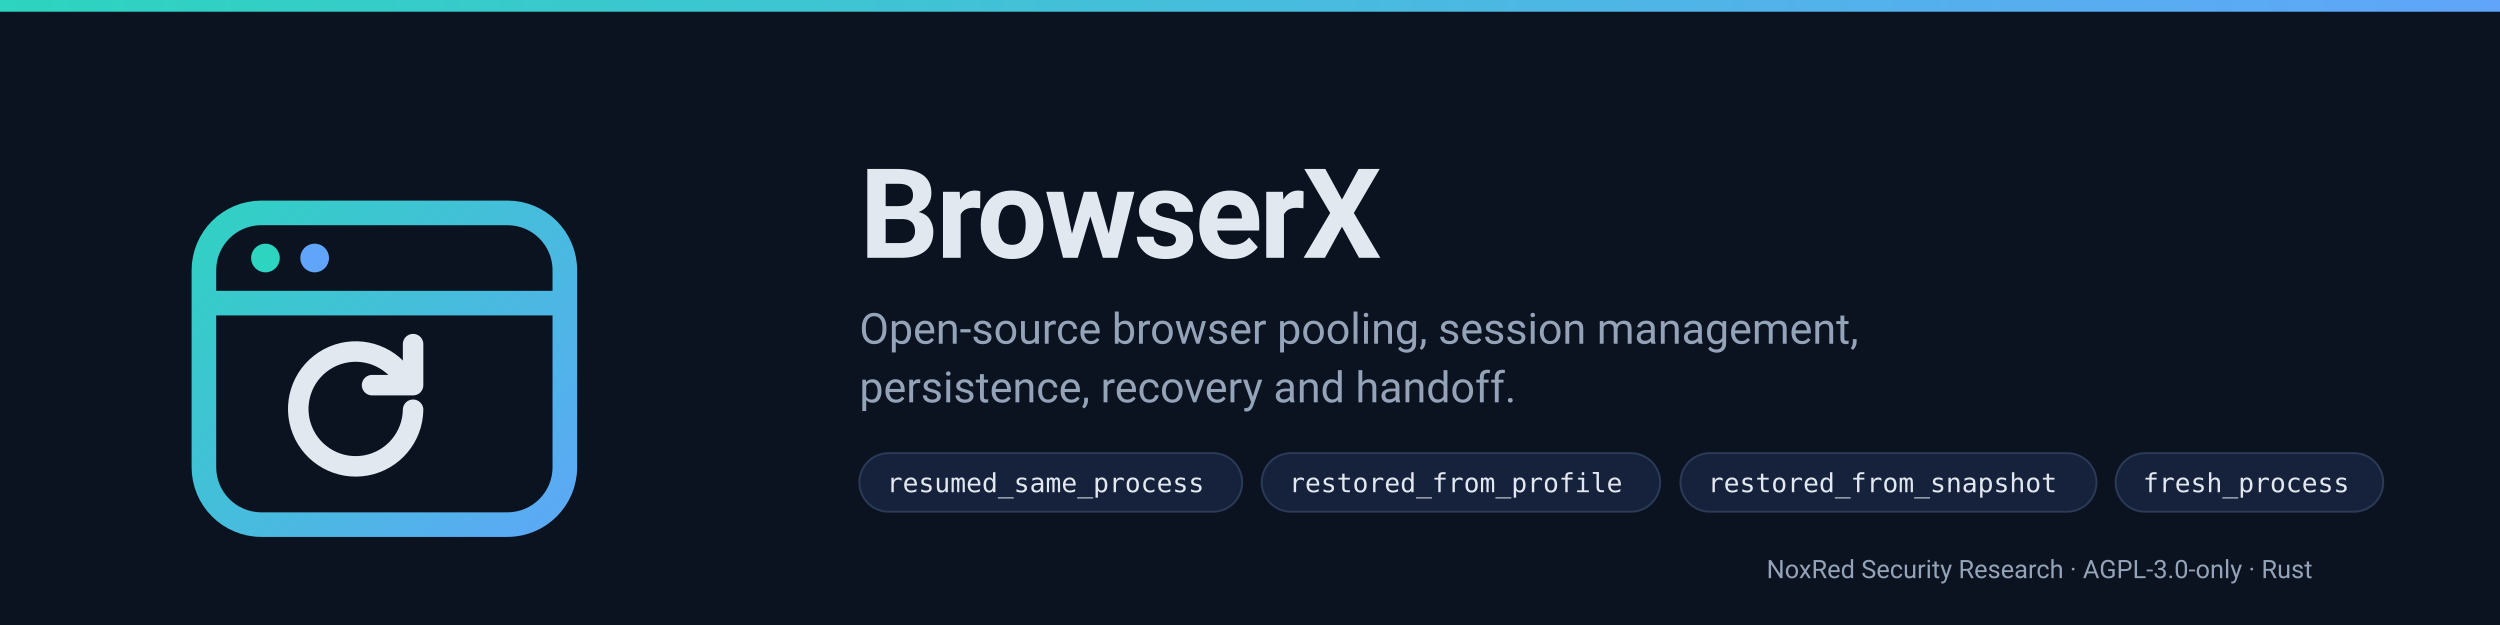
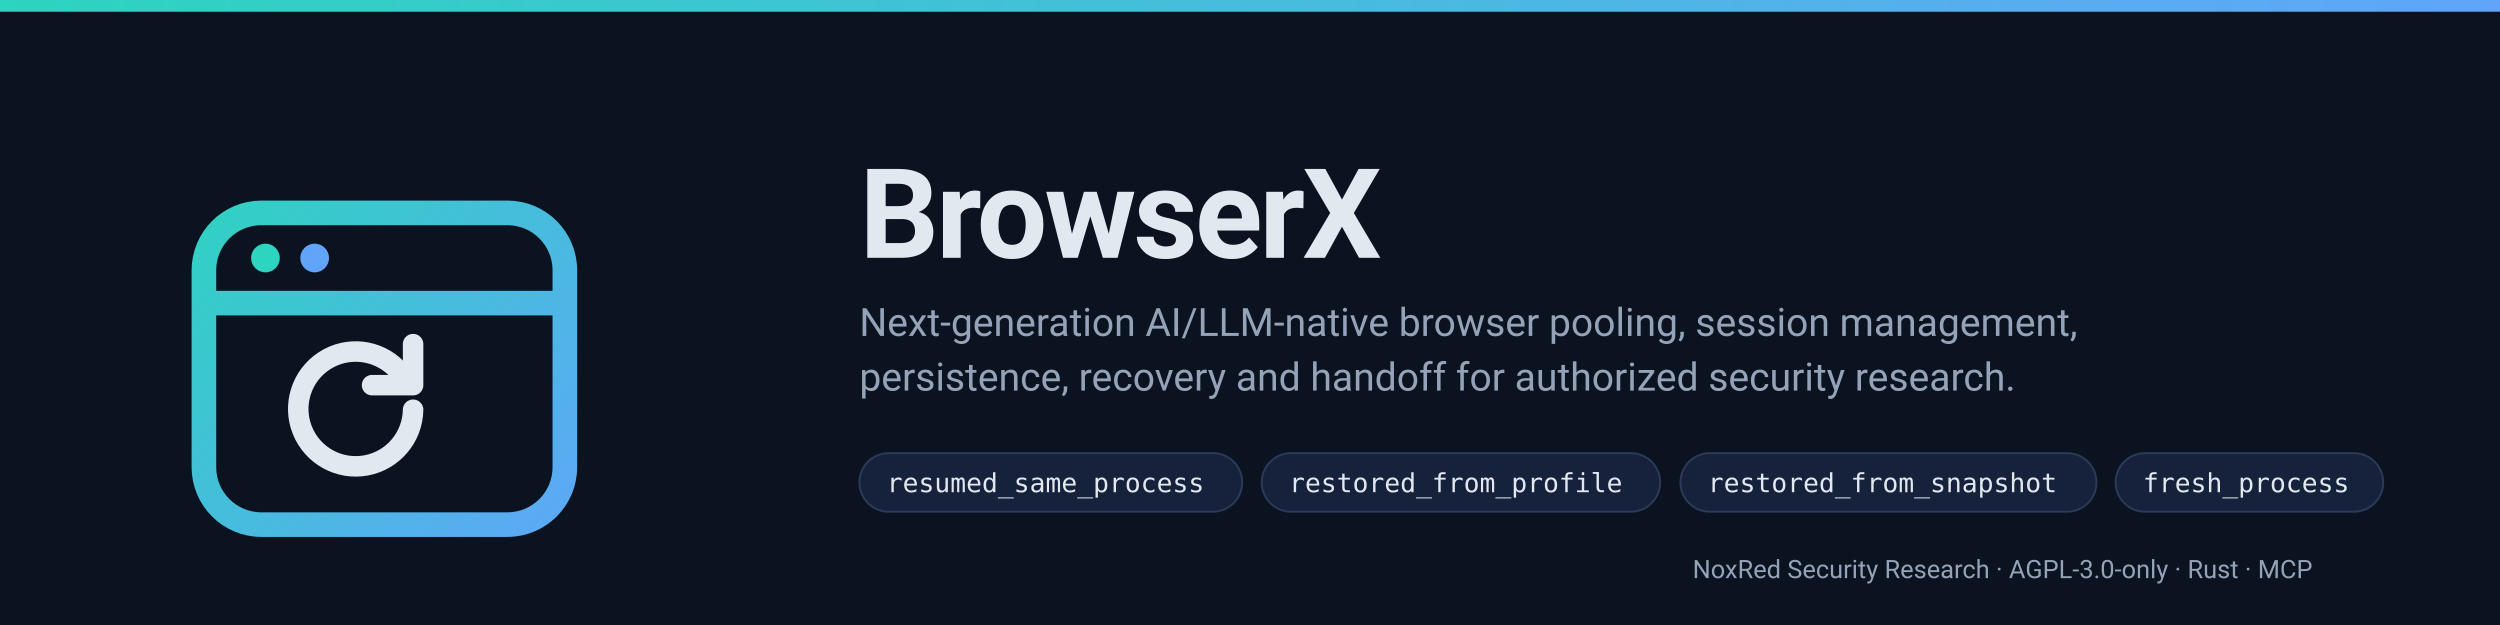
- <svg xmlns="http://www.w3.org/2000/svg" width="1280" height="320" viewBox="0 0 1280 320" role="img" aria-label="BrowserX: open-source browser pooling, session management, persistence, recovery and handoff">
+ <svg xmlns="http://www.w3.org/2000/svg" width="1280" height="320" viewBox="0 0 1280 320" role="img" aria-label="BrowserX: Next-generation AI/LLM-native browser pooling, session management, persistence, recovery and handoff for authorized security research.">
  <defs>
    <linearGradient id="g" gradientUnits="userSpaceOnUse" x1="0" y1="0" x2="96" y2="96">
      <stop offset="0" stop-color="#2dd4bf" />
      <stop offset="1" stop-color="#60a5fa" />
    </linearGradient>
    <linearGradient id="bar" x1="0" y1="0" x2="1" y2="0">
      <stop offset="0" stop-color="#2dd4bf" />
      <stop offset="1" stop-color="#60a5fa" />
    </linearGradient>
  </defs>
  <rect width="1280" height="320" fill="#0b1220" />
  <rect x="0" y="0" width="1280" height="6" fill="url(#bar)" />
  <g transform="translate(96 88) scale(2.1)">
    <rect x="4" y="10" width="88" height="76" rx="14" fill="none" stroke="url(#g)" stroke-width="6" />
    <path d="M4 32 H92" stroke="url(#g)" stroke-width="6" />
    <circle cx="19" cy="21" r="3.5" fill="#2dd4bf" />
    <circle cx="31" cy="21" r="3.5" fill="#60a5fa" />
    <g transform="translate(-9 0)">
      <path d="M62 50 a14 14 0 1 0 4 10" fill="none" stroke="#e2e8f0" stroke-width="5" stroke-linecap="round" transform="translate(-2 -2)" />
      <path d="M66 44 L66 54 L56 54" fill="none" stroke="#e2e8f0" stroke-width="5" stroke-linecap="round" stroke-linejoin="round" transform="translate(-2 -2)" />
    </g>
  </g>
  <text x="440" y="132" font-family="ui-sans-serif, system-ui, -apple-system, 'Segoe UI', Roboto, Helvetica, Arial, sans-serif" font-size="64" font-weight="700" letter-spacing="-1.5" fill="#e2e8f0">BrowserX</text>
-   <text x="440" y="176" font-family="ui-sans-serif, system-ui, -apple-system, 'Segoe UI', Roboto, Helvetica, Arial, sans-serif" font-size="22" fill="#94a3b8">Open-source browser pooling, session management,</text>
-   <text x="440" y="206" font-family="ui-sans-serif, system-ui, -apple-system, 'Segoe UI', Roboto, Helvetica, Arial, sans-serif" font-size="22" fill="#94a3b8">persistence, recovery and handoff.</text>
+   <text x="440" y="172" font-family="ui-sans-serif, system-ui, -apple-system, 'Segoe UI', Roboto, Helvetica, Arial, sans-serif" font-size="20" fill="#94a3b8">Next-generation AI/LLM-native browser pooling, session management,</text>
+   <text x="440" y="200" font-family="ui-sans-serif, system-ui, -apple-system, 'Segoe UI', Roboto, Helvetica, Arial, sans-serif" font-size="20" fill="#94a3b8">persistence, recovery and handoff for authorized security research.</text>
  <rect x="440" y="232" width="196" height="30" rx="15" fill="#16223c" stroke="#2b3a57" />
  <text x="454" y="252" font-family="ui-monospace, SFMono-Regular, Menlo, Consolas, monospace" font-size="13.5" fill="#e2e8f0">resumed_same_process</text>
  <rect x="646.0" y="232" width="204" height="30" rx="15" fill="#16223c" stroke="#2b3a57" />
  <text x="660.0" y="252" font-family="ui-monospace, SFMono-Regular, Menlo, Consolas, monospace" font-size="13.5" fill="#e2e8f0">restored_from_profile</text>
  <rect x="860.4" y="232" width="213" height="30" rx="15" fill="#16223c" stroke="#2b3a57" />
  <text x="874.4" y="252" font-family="ui-monospace, SFMono-Regular, Menlo, Consolas, monospace" font-size="13.5" fill="#e2e8f0">restored_from_snapshot</text>
  <rect x="1083.2" y="232" width="137" height="30" rx="15" fill="#16223c" stroke="#2b3a57" />
  <text x="1097.2" y="252" font-family="ui-monospace, SFMono-Regular, Menlo, Consolas, monospace" font-size="13.5" fill="#e2e8f0">fresh_process</text>
-   <text x="1184" y="296" text-anchor="end" font-family="ui-sans-serif, system-ui, -apple-system, 'Segoe UI', Roboto, Helvetica, Arial, sans-serif" font-size="13" fill="#94a3b8">NoxRed Security Research · AGPL-3.0-only · Rust</text>
+   <text x="1184" y="296" text-anchor="end" font-family="ui-sans-serif, system-ui, -apple-system, 'Segoe UI', Roboto, Helvetica, Arial, sans-serif" font-size="13" fill="#94a3b8">NoxRed Security Research · AGPL-3.0-only · Rust · MCP</text>
</svg>
